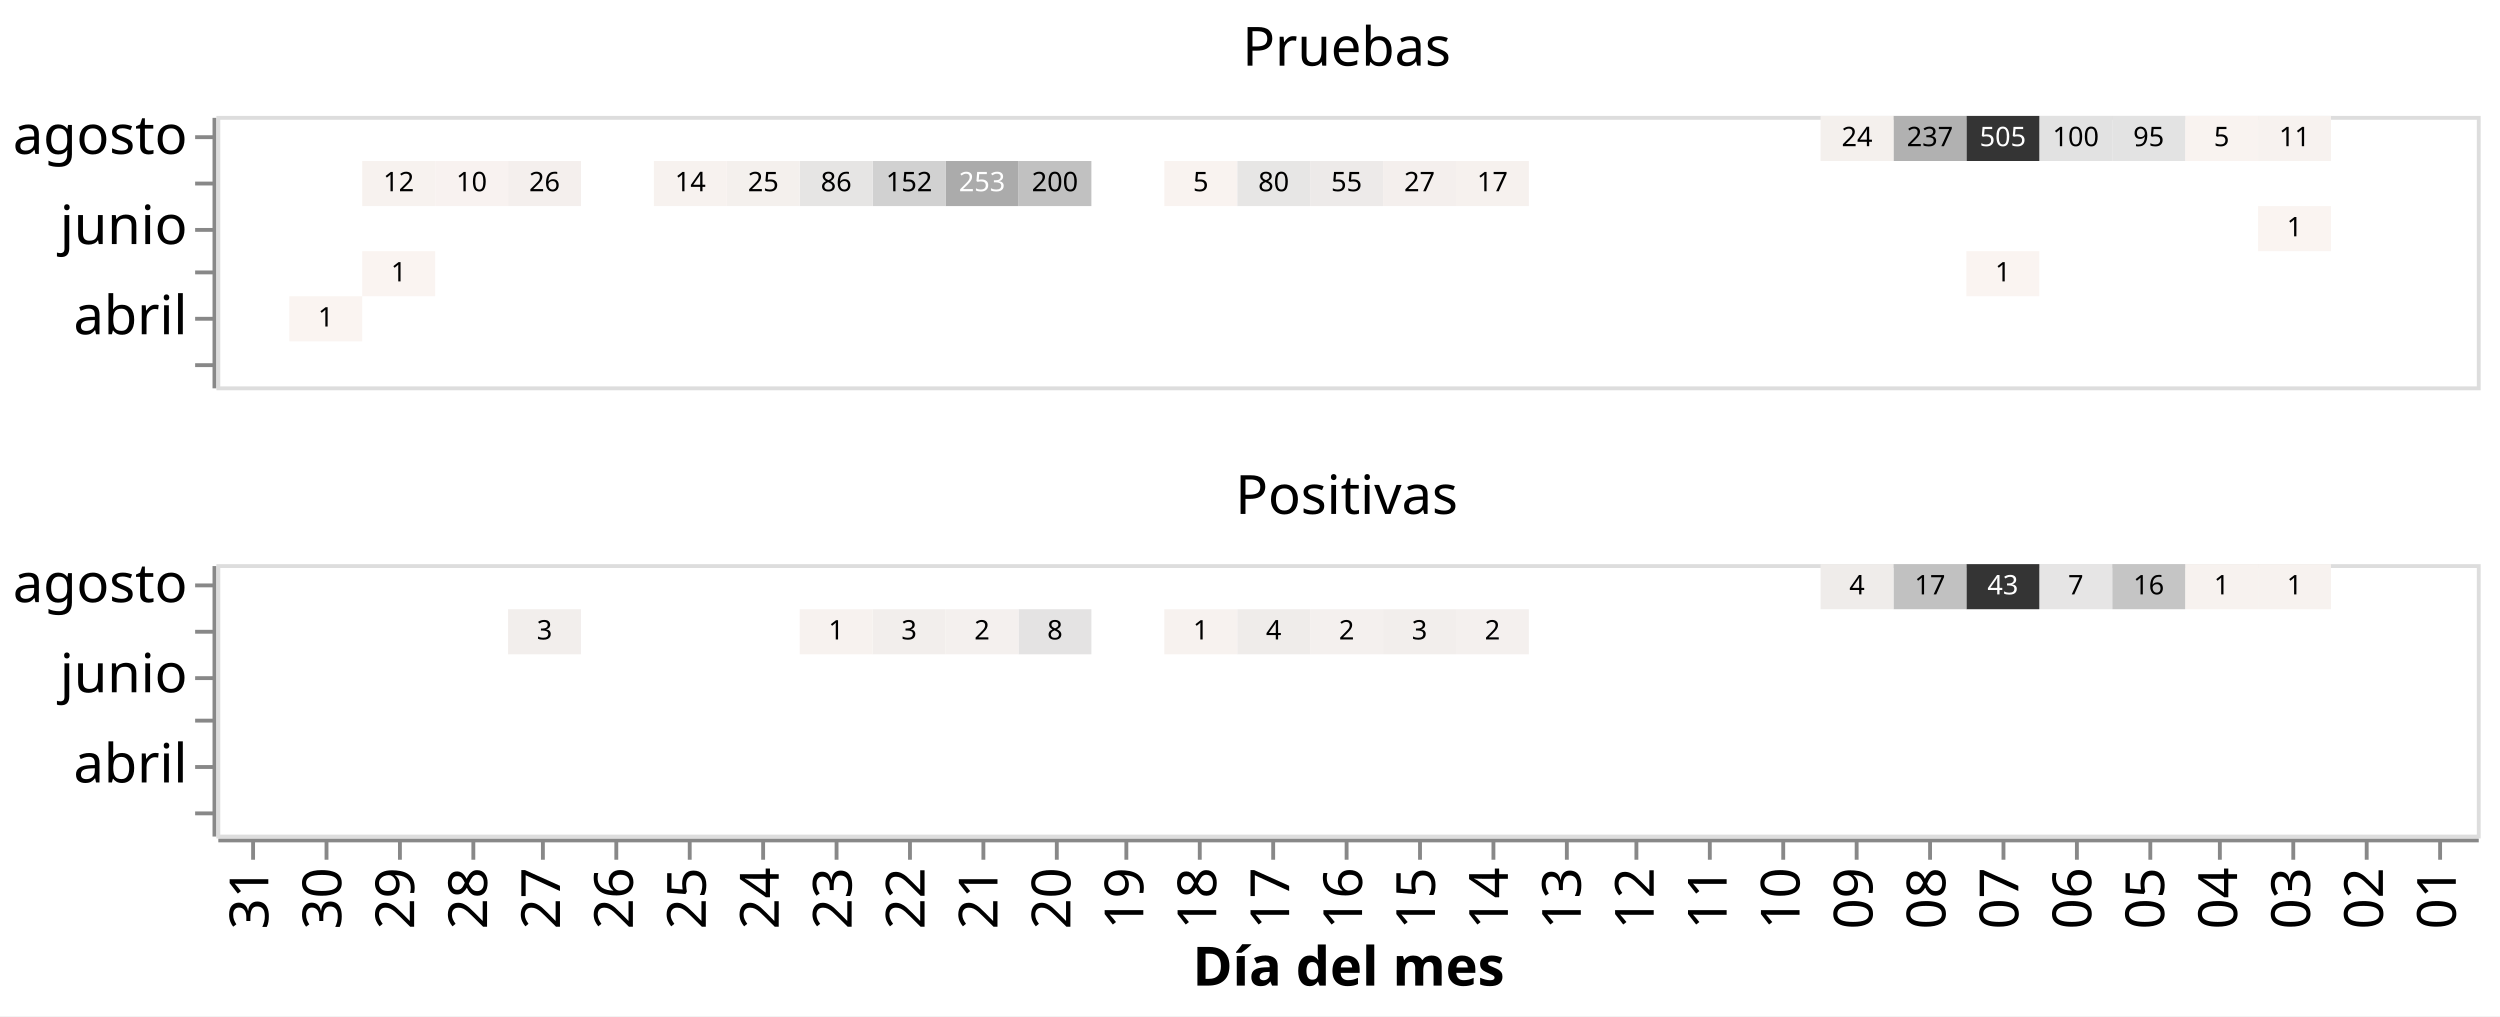
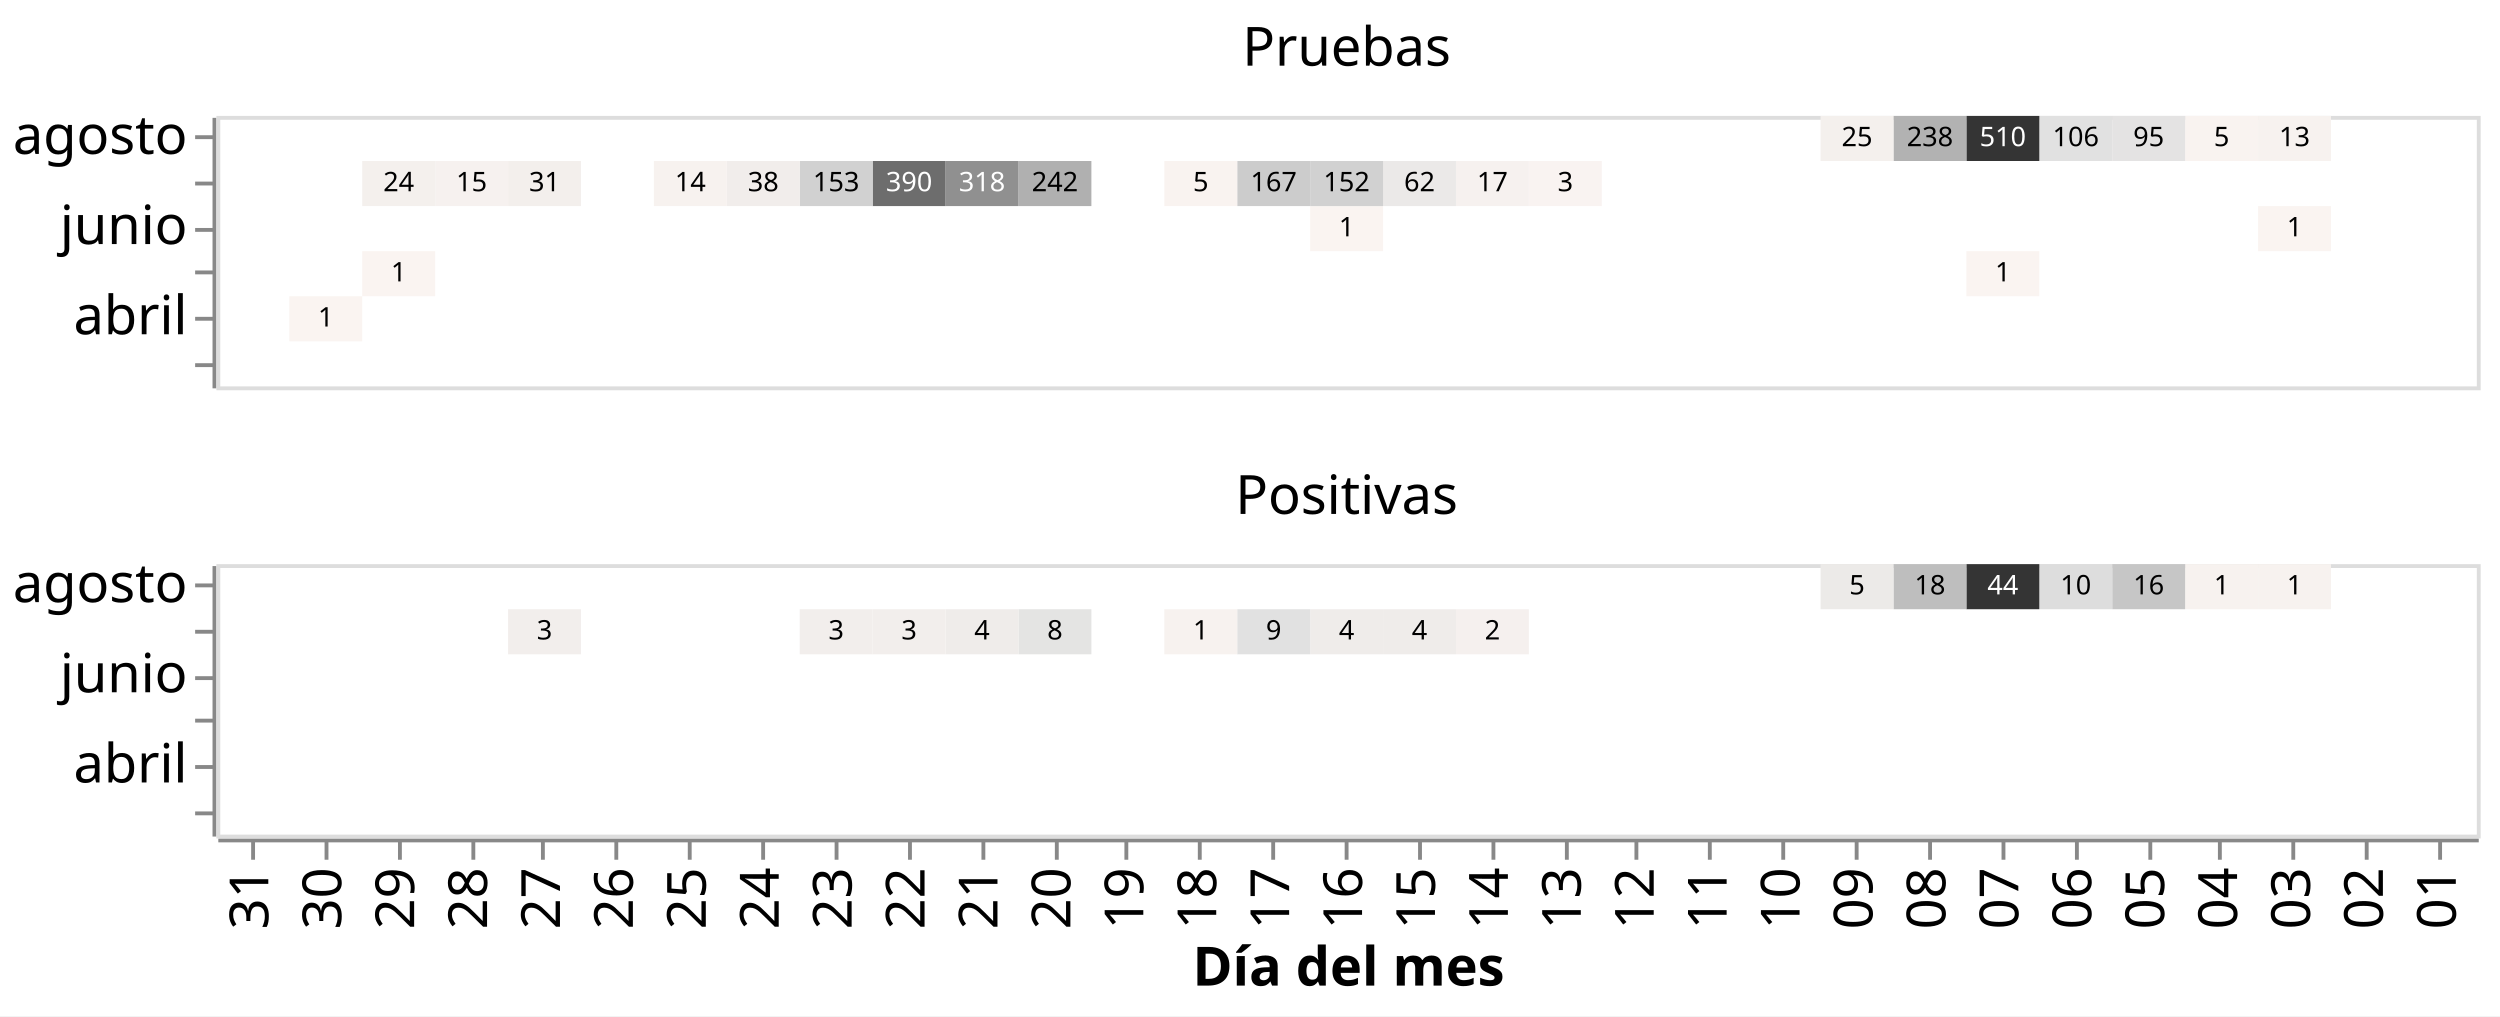
<svg xmlns="http://www.w3.org/2000/svg" class="marks" width="647" height="263" viewBox="0 0 647 263" version="1.1">
  <rect width="647" height="263" style="fill: white;" />
  <g transform="translate(56,30)">
    <g class="mark-group role-frame root">
      <g transform="translate(0,0)">
        <path class="background" d="M0,0h0v0h0Z" style="fill: none;" />
        <g>
          <g class="mark-group role-row-header row_header">
            <g transform="translate(-1,0)">
              <path class="background" d="M0,0h0v70h0Z" style="fill: none;" />
              <g>
                <g class="mark-group role-axis">
                  <g transform="translate(0.5,0.5)">
                    <path class="background" d="M0,0h0v0h0Z" style="pointer-events: none; fill: none;" />
                    <g>
                      <g class="mark-rule role-axis-tick" style="pointer-events: none;">
                        <line transform="translate(0,5)" x2="-5" y2="0" style="fill: none; stroke: #888; stroke-width: 1; opacity: 1;" />
                        <line transform="translate(0,17)" x2="-5" y2="0" style="fill: none; stroke: #888; stroke-width: 1; opacity: 1;" />
                        <line transform="translate(0,29)" x2="-5" y2="0" style="fill: none; stroke: #888; stroke-width: 1; opacity: 1;" />
                        <line transform="translate(0,40)" x2="-5" y2="0" style="fill: none; stroke: #888; stroke-width: 1; opacity: 1;" />
                        <line transform="translate(0,52)" x2="-5" y2="0" style="fill: none; stroke: #888; stroke-width: 1; opacity: 1;" />
                        <line transform="translate(0,64)" x2="-5" y2="0" style="fill: none; stroke: #888; stroke-width: 1; opacity: 1;" />
                      </g>
                      <g class="mark-text role-axis-label" style="pointer-events: none;">
                        <text text-anchor="end" transform="translate(-7,9.333333)" style="font-family: sans-serif; font-size: 14px; fill: #000; opacity: 1;">agosto</text>
                        <text text-anchor="end" transform="translate(-7,21)" style="font-family: sans-serif; font-size: 14px; fill: #000; opacity: 0;">julio</text>
                        <text text-anchor="end" transform="translate(-7,32.66667)" style="font-family: sans-serif; font-size: 14px; fill: #000; opacity: 1;">junio</text>
                        <text text-anchor="end" transform="translate(-7,44.33333)" style="font-family: sans-serif; font-size: 14px; fill: #000; opacity: 0;">mayo</text>
                        <text text-anchor="end" transform="translate(-7,56)" style="font-family: sans-serif; font-size: 14px; fill: #000; opacity: 1;">abril</text>
                        <text text-anchor="end" transform="translate(-7,67.66667)" style="font-family: sans-serif; font-size: 14px; fill: #000; opacity: 0;">marzo</text>
                      </g>
                      <g class="mark-rule role-axis-domain" style="pointer-events: none;">
                        <line transform="translate(0,0)" x2="0" y2="70" style="fill: none; stroke: #888; stroke-width: 1; opacity: 1;" />
                      </g>
                    </g>
                    <path class="foreground" d="" style="pointer-events: none; display: none; fill: none;" />
                  </g>
                </g>
              </g>
              <path class="foreground" d="" style="display: none; fill: none;" />
            </g>
            <g transform="translate(-1,116)">
              <path class="background" d="M0,0h0v70h0Z" style="fill: none;" />
              <g>
                <g class="mark-group role-axis">
                  <g transform="translate(0.5,0.5)">
                    <path class="background" d="M0,0h0v0h0Z" style="pointer-events: none; fill: none;" />
                    <g>
                      <g class="mark-rule role-axis-tick" style="pointer-events: none;">
                        <line transform="translate(0,5)" x2="-5" y2="0" style="fill: none; stroke: #888; stroke-width: 1; opacity: 1;" />
                        <line transform="translate(0,17)" x2="-5" y2="0" style="fill: none; stroke: #888; stroke-width: 1; opacity: 1;" />
                        <line transform="translate(0,29)" x2="-5" y2="0" style="fill: none; stroke: #888; stroke-width: 1; opacity: 1;" />
                        <line transform="translate(0,40)" x2="-5" y2="0" style="fill: none; stroke: #888; stroke-width: 1; opacity: 1;" />
                        <line transform="translate(0,52)" x2="-5" y2="0" style="fill: none; stroke: #888; stroke-width: 1; opacity: 1;" />
                        <line transform="translate(0,64)" x2="-5" y2="0" style="fill: none; stroke: #888; stroke-width: 1; opacity: 1;" />
                      </g>
                      <g class="mark-text role-axis-label" style="pointer-events: none;">
                        <text text-anchor="end" transform="translate(-7,9.333333)" style="font-family: sans-serif; font-size: 14px; fill: #000; opacity: 1;">agosto</text>
                        <text text-anchor="end" transform="translate(-7,21)" style="font-family: sans-serif; font-size: 14px; fill: #000; opacity: 0;">julio</text>
                        <text text-anchor="end" transform="translate(-7,32.66667)" style="font-family: sans-serif; font-size: 14px; fill: #000; opacity: 1;">junio</text>
                        <text text-anchor="end" transform="translate(-7,44.33333)" style="font-family: sans-serif; font-size: 14px; fill: #000; opacity: 0;">mayo</text>
                        <text text-anchor="end" transform="translate(-7,56)" style="font-family: sans-serif; font-size: 14px; fill: #000; opacity: 1;">abril</text>
                        <text text-anchor="end" transform="translate(-7,67.66667)" style="font-family: sans-serif; font-size: 14px; fill: #000; opacity: 0;">marzo</text>
                      </g>
                      <g class="mark-rule role-axis-domain" style="pointer-events: none;">
                        <line transform="translate(0,0)" x2="0" y2="70" style="fill: none; stroke: #888; stroke-width: 1; opacity: 1;" />
                      </g>
                    </g>
                    <path class="foreground" d="" style="pointer-events: none; display: none; fill: none;" />
                  </g>
                </g>
              </g>
              <path class="foreground" d="" style="display: none; fill: none;" />
            </g>
          </g>
          <g class="mark-group role-column-footer column_footer">
            <g transform="translate(0,187)">
              <path class="background" d="M0,0h585v0h-585Z" style="fill: none;" />
              <g>
                <g class="mark-group role-axis">
                  <g transform="translate(0.5,0.5)">
                    <path class="background" d="M0,0h0v0h0Z" style="pointer-events: none; fill: none;" />
                    <g>
                      <g class="mark-rule role-axis-tick" style="pointer-events: none;">
                        <line transform="translate(9,0)" x2="0" y2="5" style="fill: none; stroke: #888; stroke-width: 1; opacity: 1;" />
                        <line transform="translate(28,0)" x2="0" y2="5" style="fill: none; stroke: #888; stroke-width: 1; opacity: 1;" />
                        <line transform="translate(47,0)" x2="0" y2="5" style="fill: none; stroke: #888; stroke-width: 1; opacity: 1;" />
                        <line transform="translate(66,0)" x2="0" y2="5" style="fill: none; stroke: #888; stroke-width: 1; opacity: 1;" />
                        <line transform="translate(84,0)" x2="0" y2="5" style="fill: none; stroke: #888; stroke-width: 1; opacity: 1;" />
                        <line transform="translate(103,0)" x2="0" y2="5" style="fill: none; stroke: #888; stroke-width: 1; opacity: 1;" />
                        <line transform="translate(122,0)" x2="0" y2="5" style="fill: none; stroke: #888; stroke-width: 1; opacity: 1;" />
                        <line transform="translate(141,0)" x2="0" y2="5" style="fill: none; stroke: #888; stroke-width: 1; opacity: 1;" />
                        <line transform="translate(160,0)" x2="0" y2="5" style="fill: none; stroke: #888; stroke-width: 1; opacity: 1;" />
                        <line transform="translate(179,0)" x2="0" y2="5" style="fill: none; stroke: #888; stroke-width: 1; opacity: 1;" />
                        <line transform="translate(198,0)" x2="0" y2="5" style="fill: none; stroke: #888; stroke-width: 1; opacity: 1;" />
                        <line transform="translate(217,0)" x2="0" y2="5" style="fill: none; stroke: #888; stroke-width: 1; opacity: 1;" />
                        <line transform="translate(235,0)" x2="0" y2="5" style="fill: none; stroke: #888; stroke-width: 1; opacity: 1;" />
                        <line transform="translate(254,0)" x2="0" y2="5" style="fill: none; stroke: #888; stroke-width: 1; opacity: 1;" />
                        <line transform="translate(273,0)" x2="0" y2="5" style="fill: none; stroke: #888; stroke-width: 1; opacity: 1;" />
                        <line transform="translate(292,0)" x2="0" y2="5" style="fill: none; stroke: #888; stroke-width: 1; opacity: 1;" />
                        <line transform="translate(311,0)" x2="0" y2="5" style="fill: none; stroke: #888; stroke-width: 1; opacity: 1;" />
                        <line transform="translate(330,0)" x2="0" y2="5" style="fill: none; stroke: #888; stroke-width: 1; opacity: 1;" />
                        <line transform="translate(349,0)" x2="0" y2="5" style="fill: none; stroke: #888; stroke-width: 1; opacity: 1;" />
                        <line transform="translate(367,0)" x2="0" y2="5" style="fill: none; stroke: #888; stroke-width: 1; opacity: 1;" />
                        <line transform="translate(386,0)" x2="0" y2="5" style="fill: none; stroke: #888; stroke-width: 1; opacity: 1;" />
                        <line transform="translate(405,0)" x2="0" y2="5" style="fill: none; stroke: #888; stroke-width: 1; opacity: 1;" />
                        <line transform="translate(424,0)" x2="0" y2="5" style="fill: none; stroke: #888; stroke-width: 1; opacity: 1;" />
                        <line transform="translate(443,0)" x2="0" y2="5" style="fill: none; stroke: #888; stroke-width: 1; opacity: 1;" />
                        <line transform="translate(462,0)" x2="0" y2="5" style="fill: none; stroke: #888; stroke-width: 1; opacity: 1;" />
                        <line transform="translate(481,0)" x2="0" y2="5" style="fill: none; stroke: #888; stroke-width: 1; opacity: 1;" />
                        <line transform="translate(500,0)" x2="0" y2="5" style="fill: none; stroke: #888; stroke-width: 1; opacity: 1;" />
                        <line transform="translate(518,0)" x2="0" y2="5" style="fill: none; stroke: #888; stroke-width: 1; opacity: 1;" />
                        <line transform="translate(537,0)" x2="0" y2="5" style="fill: none; stroke: #888; stroke-width: 1; opacity: 1;" />
                        <line transform="translate(556,0)" x2="0" y2="5" style="fill: none; stroke: #888; stroke-width: 1; opacity: 1;" />
                        <line transform="translate(575,0)" x2="0" y2="5" style="fill: none; stroke: #888; stroke-width: 1; opacity: 1;" />
                      </g>
                      <g class="mark-text role-axis-label" style="pointer-events: none;">
                        <text text-anchor="end" transform="translate(8.935484,7) rotate(270) translate(0,4)" style="font-family: sans-serif; font-size: 14px; fill: #000; opacity: 1;">31</text>
                        <text text-anchor="end" transform="translate(27.80645,7) rotate(270) translate(0,4)" style="font-family: sans-serif; font-size: 14px; fill: #000; opacity: 1;">30</text>
                        <text text-anchor="end" transform="translate(46.67742,7) rotate(270) translate(0,4)" style="font-family: sans-serif; font-size: 14px; fill: #000; opacity: 1;">29</text>
                        <text text-anchor="end" transform="translate(65.54839,7) rotate(270) translate(0,4)" style="font-family: sans-serif; font-size: 14px; fill: #000; opacity: 1;">28</text>
                        <text text-anchor="end" transform="translate(84.41935,7) rotate(270) translate(0,4)" style="font-family: sans-serif; font-size: 14px; fill: #000; opacity: 1;">27</text>
                        <text text-anchor="end" transform="translate(103.2903,7) rotate(270) translate(0,4)" style="font-family: sans-serif; font-size: 14px; fill: #000; opacity: 1;">26</text>
                        <text text-anchor="end" transform="translate(122.1613,7) rotate(270) translate(0,4)" style="font-family: sans-serif; font-size: 14px; fill: #000; opacity: 1;">25</text>
                        <text text-anchor="end" transform="translate(141.0323,7) rotate(270) translate(0,4)" style="font-family: sans-serif; font-size: 14px; fill: #000; opacity: 1;">24</text>
                        <text text-anchor="end" transform="translate(159.9032,7) rotate(270) translate(0,4)" style="font-family: sans-serif; font-size: 14px; fill: #000; opacity: 1;">23</text>
                        <text text-anchor="end" transform="translate(178.7742,7) rotate(270) translate(0,4)" style="font-family: sans-serif; font-size: 14px; fill: #000; opacity: 1;">22</text>
                        <text text-anchor="end" transform="translate(197.6452,7) rotate(270) translate(0,4)" style="font-family: sans-serif; font-size: 14px; fill: #000; opacity: 1;">21</text>
                        <text text-anchor="end" transform="translate(216.5161,7) rotate(270) translate(0,4)" style="font-family: sans-serif; font-size: 14px; fill: #000; opacity: 1;">20</text>
                        <text text-anchor="end" transform="translate(235.3871,7) rotate(270) translate(0,4)" style="font-family: sans-serif; font-size: 14px; fill: #000; opacity: 1;">19</text>
                        <text text-anchor="end" transform="translate(254.2581,7) rotate(270) translate(0,4)" style="font-family: sans-serif; font-size: 14px; fill: #000; opacity: 1;">18</text>
                        <text text-anchor="end" transform="translate(273.129,7) rotate(270) translate(0,4)" style="font-family: sans-serif; font-size: 14px; fill: #000; opacity: 1;">17</text>
                        <text text-anchor="end" transform="translate(292,7) rotate(270) translate(0,4)" style="font-family: sans-serif; font-size: 14px; fill: #000; opacity: 1;">16</text>
                        <text text-anchor="end" transform="translate(310.871,7) rotate(270) translate(0,4)" style="font-family: sans-serif; font-size: 14px; fill: #000; opacity: 1;">15</text>
                        <text text-anchor="end" transform="translate(329.7419,7) rotate(270) translate(0,4)" style="font-family: sans-serif; font-size: 14px; fill: #000; opacity: 1;">14</text>
                        <text text-anchor="end" transform="translate(348.6129,7) rotate(270) translate(0,4)" style="font-family: sans-serif; font-size: 14px; fill: #000; opacity: 1;">13</text>
                        <text text-anchor="end" transform="translate(367.4839,7) rotate(270) translate(0,4)" style="font-family: sans-serif; font-size: 14px; fill: #000; opacity: 1;">12</text>
                        <text text-anchor="end" transform="translate(386.3548,7) rotate(270) translate(0,4)" style="font-family: sans-serif; font-size: 14px; fill: #000; opacity: 1;">11</text>
                        <text text-anchor="end" transform="translate(405.2258,7) rotate(270) translate(0,4)" style="font-family: sans-serif; font-size: 14px; fill: #000; opacity: 1;">10</text>
                        <text text-anchor="end" transform="translate(424.0968,7) rotate(270) translate(0,4)" style="font-family: sans-serif; font-size: 14px; fill: #000; opacity: 1;">09</text>
                        <text text-anchor="end" transform="translate(442.9677,7) rotate(270) translate(0,4)" style="font-family: sans-serif; font-size: 14px; fill: #000; opacity: 1;">08</text>
                        <text text-anchor="end" transform="translate(461.8387,7) rotate(270) translate(0,4)" style="font-family: sans-serif; font-size: 14px; fill: #000; opacity: 1;">07</text>
                        <text text-anchor="end" transform="translate(480.7097,7) rotate(270) translate(0,4)" style="font-family: sans-serif; font-size: 14px; fill: #000; opacity: 1;">06</text>
                        <text text-anchor="end" transform="translate(499.5806,7) rotate(270) translate(0,4)" style="font-family: sans-serif; font-size: 14px; fill: #000; opacity: 1;">05</text>
                        <text text-anchor="end" transform="translate(518.4516,7) rotate(270) translate(0,4)" style="font-family: sans-serif; font-size: 14px; fill: #000; opacity: 1;">04</text>
                        <text text-anchor="end" transform="translate(537.3226,7) rotate(270) translate(0,4)" style="font-family: sans-serif; font-size: 14px; fill: #000; opacity: 1;">03</text>
                        <text text-anchor="end" transform="translate(556.1935,7) rotate(270) translate(0,4)" style="font-family: sans-serif; font-size: 14px; fill: #000; opacity: 1;">02</text>
                        <text text-anchor="end" transform="translate(575.0645,7) rotate(270) translate(0,4)" style="font-family: sans-serif; font-size: 14px; fill: #000; opacity: 1;">01</text>
                      </g>
                      <g class="mark-rule role-axis-domain" style="pointer-events: none;">
                        <line transform="translate(0,0)" x2="585" y2="0" style="fill: none; stroke: #888; stroke-width: 1; opacity: 1;" />
                      </g>
                      <g class="mark-text role-axis-title" style="pointer-events: none;">
                        <text text-anchor="middle" transform="translate(292.5,37.57227)" style="font-family: sans-serif; font-size: 14px; font-weight: bold; fill: #000; opacity: 1;">Día del mes</text>
                      </g>
                    </g>
                    <path class="foreground" d="" style="pointer-events: none; display: none; fill: none;" />
                  </g>
                </g>
              </g>
              <path class="foreground" d="" style="display: none; fill: none;" />
            </g>
          </g>
          <g class="mark-group role-scope cell">
            <g transform="translate(0,0)">
              <path class="background" d="M0.5,0.5h585v70h-585Z" style="fill: none; stroke: #ddd;" />
              <g>
                <g class="mark-rect role-mark child_layer_0_marks">
                  <path d="M18.871,46.667h18.871v11.667h-18.871Z" style="fill: rgb(250, 244, 241);" />
                  <path d="M452.903,35h18.871v11.667h-18.871Z" style="fill: rgb(250, 244, 241);" />
                  <path d="M37.742,35h18.871v11.667h-18.871Z" style="fill: rgb(250, 244, 241);" />
                  <path d="M528.387,23.333h18.871v11.667h-18.871Z" style="fill: rgb(250, 244, 241);" />
-                   <path d="M320.806,11.667h18.871v11.667h-18.871Z" style="fill: rgb(246, 241, 238);" />
-                   <path d="M301.935,11.667h18.871v11.667h-18.871Z" style="fill: rgb(244, 239, 237);" />
-                   <path d="M283.065,11.667h18.871v11.667h-18.871Z" style="fill: rgb(237, 234, 233);" />
-                   <path d="M264.194,11.667h18.871v11.667h-18.871Z" style="fill: rgb(231, 230, 229);" />
+                   <path d="M283.065,23.333h18.871v11.667h-18.871Z" style="fill: rgb(250, 244, 241);" />
+                   <path d="M339.677,11.667h18.871v11.667h-18.871Z" style="fill: rgb(249, 243, 241);" />
+                   <path d="M320.806,11.667h18.871v11.667h-18.871Z" style="fill: rgb(246, 241, 239);" />
+                   <path d="M301.935,11.667h18.871v11.667h-18.871Z" style="fill: rgb(235, 233, 232);" />
+                   <path d="M283.065,11.667h18.871v11.667h-18.871Z" style="fill: rgb(209, 209, 209);" />
+                   <path d="M264.194,11.667h18.871v11.667h-18.871Z" style="fill: rgb(204, 204, 204);" />
                  <path d="M245.323,11.667h18.871v11.667h-18.871Z" style="fill: rgb(249, 243, 240);" />
-                   <path d="M207.581,11.667h18.871v11.667h-18.871Z" style="fill: rgb(193, 193, 193);" />
-                   <path d="M188.71,11.667h18.871v11.667h-18.871Z" style="fill: rgb(171, 171, 171);" />
-                   <path d="M169.839,11.667h18.871v11.667h-18.871Z" style="fill: rgb(209, 209, 209);" />
-                   <path d="M150.968,11.667h18.871v11.667h-18.871Z" style="fill: rgb(230, 229, 228);" />
-                   <path d="M132.097,11.667h18.871v11.667h-18.871Z" style="fill: rgb(244, 240, 237);" />
+                   <path d="M207.581,11.667h18.871v11.667h-18.871Z" style="fill: rgb(176, 176, 176);" />
+                   <path d="M188.71,11.667h18.871v11.667h-18.871Z" style="fill: rgb(144, 144, 144);" />
+                   <path d="M169.839,11.667h18.871v11.667h-18.871Z" style="fill: rgb(109, 109, 109);" />
+                   <path d="M150.968,11.667h18.871v11.667h-18.871Z" style="fill: rgb(209, 209, 209);" />
+                   <path d="M132.097,11.667h18.871v11.667h-18.871Z" style="fill: rgb(241, 237, 235);" />
                  <path d="M113.226,11.667h18.871v11.667h-18.871Z" style="fill: rgb(247, 242, 239);" />
-                   <path d="M75.484,11.667h18.871v11.667h-18.871Z" style="fill: rgb(244, 239, 237);" />
-                   <path d="M56.613,11.667h18.871v11.667h-18.871Z" style="fill: rgb(248, 242, 240);" />
-                   <path d="M37.742,11.667h18.871v11.667h-18.871Z" style="fill: rgb(247, 242, 239);" />
+                   <path d="M75.484,11.667h18.871v11.667h-18.871Z" style="fill: rgb(243, 239, 236);" />
+                   <path d="M56.613,11.667h18.871v11.667h-18.871Z" style="fill: rgb(246, 241, 239);" />
+                   <path d="M37.742,11.667h18.871v11.667h-18.871Z" style="fill: rgb(244, 240, 237);" />
                  <path d="M528.387,0h18.871v11.667h-18.871Z" style="fill: rgb(247, 242, 239);" />
                  <path d="M509.516,0h18.871v11.667h-18.871Z" style="fill: rgb(249, 243, 240);" />
-                   <path d="M490.645,0h18.871v11.667h-18.871Z" style="fill: rgb(227, 227, 227);" />
-                   <path d="M471.774,0h18.871v11.667h-18.871Z" style="fill: rgb(226, 226, 226);" />
+                   <path d="M490.645,0h18.871v11.667h-18.871Z" style="fill: rgb(228, 227, 227);" />
+                   <path d="M471.774,0h18.871v11.667h-18.871Z" style="fill: rgb(225, 225, 225);" />
                  <path d="M452.903,0h18.871v11.667h-18.871Z" style="fill: rgb(52, 52, 52);" />
-                   <path d="M434.032,0h18.871v11.667h-18.871Z" style="fill: rgb(177, 177, 177);" />
+                   <path d="M434.032,0h18.871v11.667h-18.871Z" style="fill: rgb(178, 178, 178);" />
                  <path d="M415.161,0h18.871v11.667h-18.871Z" style="fill: rgb(244, 240, 237);" />
                </g>
                <g class="mark-text role-mark child_layer_1_marks">
                  <text text-anchor="middle" transform="translate(28.30645,54.5)" style="font-family: sans-serif; font-size: 7px; fill: black;">1</text>
                  <text text-anchor="middle" transform="translate(462.3387,42.83333)" style="font-family: sans-serif; font-size: 7px; fill: black;">1</text>
                  <text text-anchor="middle" transform="translate(47.17742,42.83333)" style="font-family: sans-serif; font-size: 7px; fill: black;">1</text>
                  <text text-anchor="middle" transform="translate(537.8226,31.16667)" style="font-family: sans-serif; font-size: 7px; fill: black;">1</text>
+                   <text text-anchor="middle" transform="translate(292.5,31.16667)" style="font-family: sans-serif; font-size: 7px; fill: black;">1</text>
+                   <text text-anchor="middle" transform="translate(349.1129,19.5)" style="font-family: sans-serif; font-size: 7px; fill: black;">3</text>
                  <text text-anchor="middle" transform="translate(330.2419,19.5)" style="font-family: sans-serif; font-size: 7px; fill: black;">17</text>
-                   <text text-anchor="middle" transform="translate(311.371,19.5)" style="font-family: sans-serif; font-size: 7px; fill: black;">27</text>
-                   <text text-anchor="middle" transform="translate(292.5,19.5)" style="font-family: sans-serif; font-size: 7px; fill: black;">55</text>
-                   <text text-anchor="middle" transform="translate(273.629,19.5)" style="font-family: sans-serif; font-size: 7px; fill: black;">80</text>
+                   <text text-anchor="middle" transform="translate(311.371,19.5)" style="font-family: sans-serif; font-size: 7px; fill: black;">62</text>
+                   <text text-anchor="middle" transform="translate(292.5,19.5)" style="font-family: sans-serif; font-size: 7px; fill: black;">152</text>
+                   <text text-anchor="middle" transform="translate(273.629,19.5)" style="font-family: sans-serif; font-size: 7px; fill: black;">167</text>
                  <text text-anchor="middle" transform="translate(254.7581,19.5)" style="font-family: sans-serif; font-size: 7px; fill: black;">5</text>
-                   <text text-anchor="middle" transform="translate(217.0161,19.5)" style="font-family: sans-serif; font-size: 7px; fill: black;">200</text>
-                   <text text-anchor="middle" transform="translate(198.1452,19.5)" style="font-family: sans-serif; font-size: 7px; fill: white;">253</text>
-                   <text text-anchor="middle" transform="translate(179.2742,19.5)" style="font-family: sans-serif; font-size: 7px; fill: black;">152</text>
-                   <text text-anchor="middle" transform="translate(160.4032,19.5)" style="font-family: sans-serif; font-size: 7px; fill: black;">86</text>
-                   <text text-anchor="middle" transform="translate(141.5323,19.5)" style="font-family: sans-serif; font-size: 7px; fill: black;">25</text>
+                   <text text-anchor="middle" transform="translate(217.0161,19.5)" style="font-family: sans-serif; font-size: 7px; fill: black;">242</text>
+                   <text text-anchor="middle" transform="translate(198.1452,19.5)" style="font-family: sans-serif; font-size: 7px; fill: white;">318</text>
+                   <text text-anchor="middle" transform="translate(179.2742,19.5)" style="font-family: sans-serif; font-size: 7px; fill: white;">390</text>
+                   <text text-anchor="middle" transform="translate(160.4032,19.5)" style="font-family: sans-serif; font-size: 7px; fill: black;">153</text>
+                   <text text-anchor="middle" transform="translate(141.5323,19.5)" style="font-family: sans-serif; font-size: 7px; fill: black;">38</text>
                  <text text-anchor="middle" transform="translate(122.6613,19.5)" style="font-family: sans-serif; font-size: 7px; fill: black;">14</text>
-                   <text text-anchor="middle" transform="translate(84.91935,19.5)" style="font-family: sans-serif; font-size: 7px; fill: black;">26</text>
-                   <text text-anchor="middle" transform="translate(66.04839,19.5)" style="font-family: sans-serif; font-size: 7px; fill: black;">10</text>
-                   <text text-anchor="middle" transform="translate(47.17742,19.5)" style="font-family: sans-serif; font-size: 7px; fill: black;">12</text>
-                   <text text-anchor="middle" transform="translate(537.8226,7.833333)" style="font-family: sans-serif; font-size: 7px; fill: black;">11</text>
+                   <text text-anchor="middle" transform="translate(84.91935,19.5)" style="font-family: sans-serif; font-size: 7px; fill: black;">31</text>
+                   <text text-anchor="middle" transform="translate(66.04839,19.5)" style="font-family: sans-serif; font-size: 7px; fill: black;">15</text>
+                   <text text-anchor="middle" transform="translate(47.17742,19.5)" style="font-family: sans-serif; font-size: 7px; fill: black;">24</text>
+                   <text text-anchor="middle" transform="translate(537.8226,7.833333)" style="font-family: sans-serif; font-size: 7px; fill: black;">13</text>
                  <text text-anchor="middle" transform="translate(518.9516,7.833333)" style="font-family: sans-serif; font-size: 7px; fill: black;">5</text>
                  <text text-anchor="middle" transform="translate(500.0806,7.833333)" style="font-family: sans-serif; font-size: 7px; fill: black;">95</text>
-                   <text text-anchor="middle" transform="translate(481.2097,7.833333)" style="font-family: sans-serif; font-size: 7px; fill: black;">100</text>
-                   <text text-anchor="middle" transform="translate(462.3387,7.833333)" style="font-family: sans-serif; font-size: 7px; fill: white;">505</text>
-                   <text text-anchor="middle" transform="translate(443.4677,7.833333)" style="font-family: sans-serif; font-size: 7px; fill: black;">237</text>
-                   <text text-anchor="middle" transform="translate(424.5968,7.833333)" style="font-family: sans-serif; font-size: 7px; fill: black;">24</text>
+                   <text text-anchor="middle" transform="translate(481.2097,7.833333)" style="font-family: sans-serif; font-size: 7px; fill: black;">106</text>
+                   <text text-anchor="middle" transform="translate(462.3387,7.833333)" style="font-family: sans-serif; font-size: 7px; fill: white;">510</text>
+                   <text text-anchor="middle" transform="translate(443.4677,7.833333)" style="font-family: sans-serif; font-size: 7px; fill: black;">238</text>
+                   <text text-anchor="middle" transform="translate(424.5968,7.833333)" style="font-family: sans-serif; font-size: 7px; fill: black;">25</text>
                </g>
                <g class="mark-group role-title">
                  <g transform="translate(292.5,-24)">
                    <path class="background" d="M0,0h0v0h0Z" style="pointer-events: none; fill: none;" />
                    <g>
                      <g class="mark-text role-title-text" style="pointer-events: none;">
                        <text text-anchor="middle" transform="translate(0,11)" style="font-family: sans-serif; font-size: 14px; fill: #000; opacity: 1;">Pruebas</text>
                      </g>
                    </g>
                    <path class="foreground" d="" style="pointer-events: none; display: none; fill: none;" />
                  </g>
                </g>
              </g>
              <path class="foreground" d="" style="display: none; fill: none;" />
            </g>
            <g transform="translate(0,116)">
              <path class="background" d="M0.5,0.5h585v70h-585Z" style="fill: none; stroke: #ddd;" />
              <g>
                <g class="mark-rect role-mark child_layer_0_marks">
-                   <path d="M320.806,11.667h18.871v11.667h-18.871Z" style="fill: rgb(244, 240, 238);" />
-                   <path d="M301.935,11.667h18.871v11.667h-18.871Z" style="fill: rgb(242, 238, 236);" />
-                   <path d="M283.065,11.667h18.871v11.667h-18.871Z" style="fill: rgb(244, 240, 238);" />
-                   <path d="M264.194,11.667h18.871v11.667h-18.871Z" style="fill: rgb(239, 236, 234);" />
+                   <path d="M320.806,11.667h18.871v11.667h-18.871Z" style="fill: rgb(245, 240, 238);" />
+                   <path d="M301.935,11.667h18.871v11.667h-18.871Z" style="fill: rgb(239, 236, 234);" />
+                   <path d="M283.065,11.667h18.871v11.667h-18.871Z" style="fill: rgb(239, 236, 234);" />
+                   <path d="M264.194,11.667h18.871v11.667h-18.871Z" style="fill: rgb(225, 225, 225);" />
                  <path d="M245.323,11.667h18.871v11.667h-18.871Z" style="fill: rgb(247, 242, 239);" />
-                   <path d="M207.581,11.667h18.871v11.667h-18.871Z" style="fill: rgb(228, 227, 227);" />
-                   <path d="M188.71,11.667h18.871v11.667h-18.871Z" style="fill: rgb(244, 240, 238);" />
+                   <path d="M207.581,11.667h18.871v11.667h-18.871Z" style="fill: rgb(228, 228, 227);" />
+                   <path d="M188.71,11.667h18.871v11.667h-18.871Z" style="fill: rgb(239, 236, 234);" />
                  <path d="M169.839,11.667h18.871v11.667h-18.871Z" style="fill: rgb(242, 238, 236);" />
-                   <path d="M150.968,11.667h18.871v11.667h-18.871Z" style="fill: rgb(247, 242, 239);" />
+                   <path d="M150.968,11.667h18.871v11.667h-18.871Z" style="fill: rgb(242, 238, 236);" />
                  <path d="M75.484,11.667h18.871v11.667h-18.871Z" style="fill: rgb(242, 238, 236);" />
                  <path d="M528.387,0h18.871v11.667h-18.871Z" style="fill: rgb(247, 242, 239);" />
                  <path d="M509.516,0h18.871v11.667h-18.871Z" style="fill: rgb(247, 242, 239);" />
-                   <path d="M490.645,0h18.871v11.667h-18.871Z" style="fill: rgb(197, 197, 197);" />
-                   <path d="M471.774,0h18.871v11.667h-18.871Z" style="fill: rgb(230, 229, 229);" />
+                   <path d="M490.645,0h18.871v11.667h-18.871Z" style="fill: rgb(198, 198, 198);" />
+                   <path d="M471.774,0h18.871v11.667h-18.871Z" style="fill: rgb(221, 221, 221);" />
                  <path d="M452.903,0h18.871v11.667h-18.871Z" style="fill: rgb(52, 52, 52);" />
-                   <path d="M434.032,0h18.871v11.667h-18.871Z" style="fill: rgb(193, 193, 193);" />
-                   <path d="M415.161,0h18.871v11.667h-18.871Z" style="fill: rgb(239, 236, 234);" />
+                   <path d="M434.032,0h18.871v11.667h-18.871Z" style="fill: rgb(190, 190, 190);" />
+                   <path d="M415.161,0h18.871v11.667h-18.871Z" style="fill: rgb(236, 234, 232);" />
                </g>
                <g class="mark-text role-mark child_layer_1_marks">
                  <text text-anchor="middle" transform="translate(330.2419,19.5)" style="font-family: sans-serif; font-size: 7px; fill: black;">2</text>
-                   <text text-anchor="middle" transform="translate(311.371,19.5)" style="font-family: sans-serif; font-size: 7px; fill: black;">3</text>
-                   <text text-anchor="middle" transform="translate(292.5,19.5)" style="font-family: sans-serif; font-size: 7px; fill: black;">2</text>
-                   <text text-anchor="middle" transform="translate(273.629,19.5)" style="font-family: sans-serif; font-size: 7px; fill: black;">4</text>
+                   <text text-anchor="middle" transform="translate(311.371,19.5)" style="font-family: sans-serif; font-size: 7px; fill: black;">4</text>
+                   <text text-anchor="middle" transform="translate(292.5,19.5)" style="font-family: sans-serif; font-size: 7px; fill: black;">4</text>
+                   <text text-anchor="middle" transform="translate(273.629,19.5)" style="font-family: sans-serif; font-size: 7px; fill: black;">9</text>
                  <text text-anchor="middle" transform="translate(254.7581,19.5)" style="font-family: sans-serif; font-size: 7px; fill: black;">1</text>
                  <text text-anchor="middle" transform="translate(217.0161,19.5)" style="font-family: sans-serif; font-size: 7px; fill: black;">8</text>
-                   <text text-anchor="middle" transform="translate(198.1452,19.5)" style="font-family: sans-serif; font-size: 7px; fill: black;">2</text>
+                   <text text-anchor="middle" transform="translate(198.1452,19.5)" style="font-family: sans-serif; font-size: 7px; fill: black;">4</text>
                  <text text-anchor="middle" transform="translate(179.2742,19.5)" style="font-family: sans-serif; font-size: 7px; fill: black;">3</text>
-                   <text text-anchor="middle" transform="translate(160.4032,19.5)" style="font-family: sans-serif; font-size: 7px; fill: black;">1</text>
+                   <text text-anchor="middle" transform="translate(160.4032,19.5)" style="font-family: sans-serif; font-size: 7px; fill: black;">3</text>
                  <text text-anchor="middle" transform="translate(84.91935,19.5)" style="font-family: sans-serif; font-size: 7px; fill: black;">3</text>
                  <text text-anchor="middle" transform="translate(537.8226,7.833333)" style="font-family: sans-serif; font-size: 7px; fill: black;">1</text>
                  <text text-anchor="middle" transform="translate(518.9516,7.833333)" style="font-family: sans-serif; font-size: 7px; fill: black;">1</text>
                  <text text-anchor="middle" transform="translate(500.0806,7.833333)" style="font-family: sans-serif; font-size: 7px; fill: black;">16</text>
-                   <text text-anchor="middle" transform="translate(481.2097,7.833333)" style="font-family: sans-serif; font-size: 7px; fill: black;">7</text>
-                   <text text-anchor="middle" transform="translate(462.3387,7.833333)" style="font-family: sans-serif; font-size: 7px; fill: white;">43</text>
-                   <text text-anchor="middle" transform="translate(443.4677,7.833333)" style="font-family: sans-serif; font-size: 7px; fill: black;">17</text>
-                   <text text-anchor="middle" transform="translate(424.5968,7.833333)" style="font-family: sans-serif; font-size: 7px; fill: black;">4</text>
+                   <text text-anchor="middle" transform="translate(481.2097,7.833333)" style="font-family: sans-serif; font-size: 7px; fill: black;">10</text>
+                   <text text-anchor="middle" transform="translate(462.3387,7.833333)" style="font-family: sans-serif; font-size: 7px; fill: white;">44</text>
+                   <text text-anchor="middle" transform="translate(443.4677,7.833333)" style="font-family: sans-serif; font-size: 7px; fill: black;">18</text>
+                   <text text-anchor="middle" transform="translate(424.5968,7.833333)" style="font-family: sans-serif; font-size: 7px; fill: black;">5</text>
                </g>
                <g class="mark-group role-title">
                  <g transform="translate(292.5,-24)">
                    <path class="background" d="M0,0h0v0h0Z" style="pointer-events: none; fill: none;" />
                    <g>
                      <g class="mark-text role-title-text" style="pointer-events: none;">
                        <text text-anchor="middle" transform="translate(0,11)" style="font-family: sans-serif; font-size: 14px; fill: #000; opacity: 1;">Positivas</text>
                      </g>
                    </g>
                    <path class="foreground" d="" style="pointer-events: none; display: none; fill: none;" />
                  </g>
                </g>
              </g>
              <path class="foreground" d="" style="display: none; fill: none;" />
            </g>
          </g>
        </g>
        <path class="foreground" d="" style="display: none; fill: none;" />
      </g>
    </g>
  </g>
</svg>
